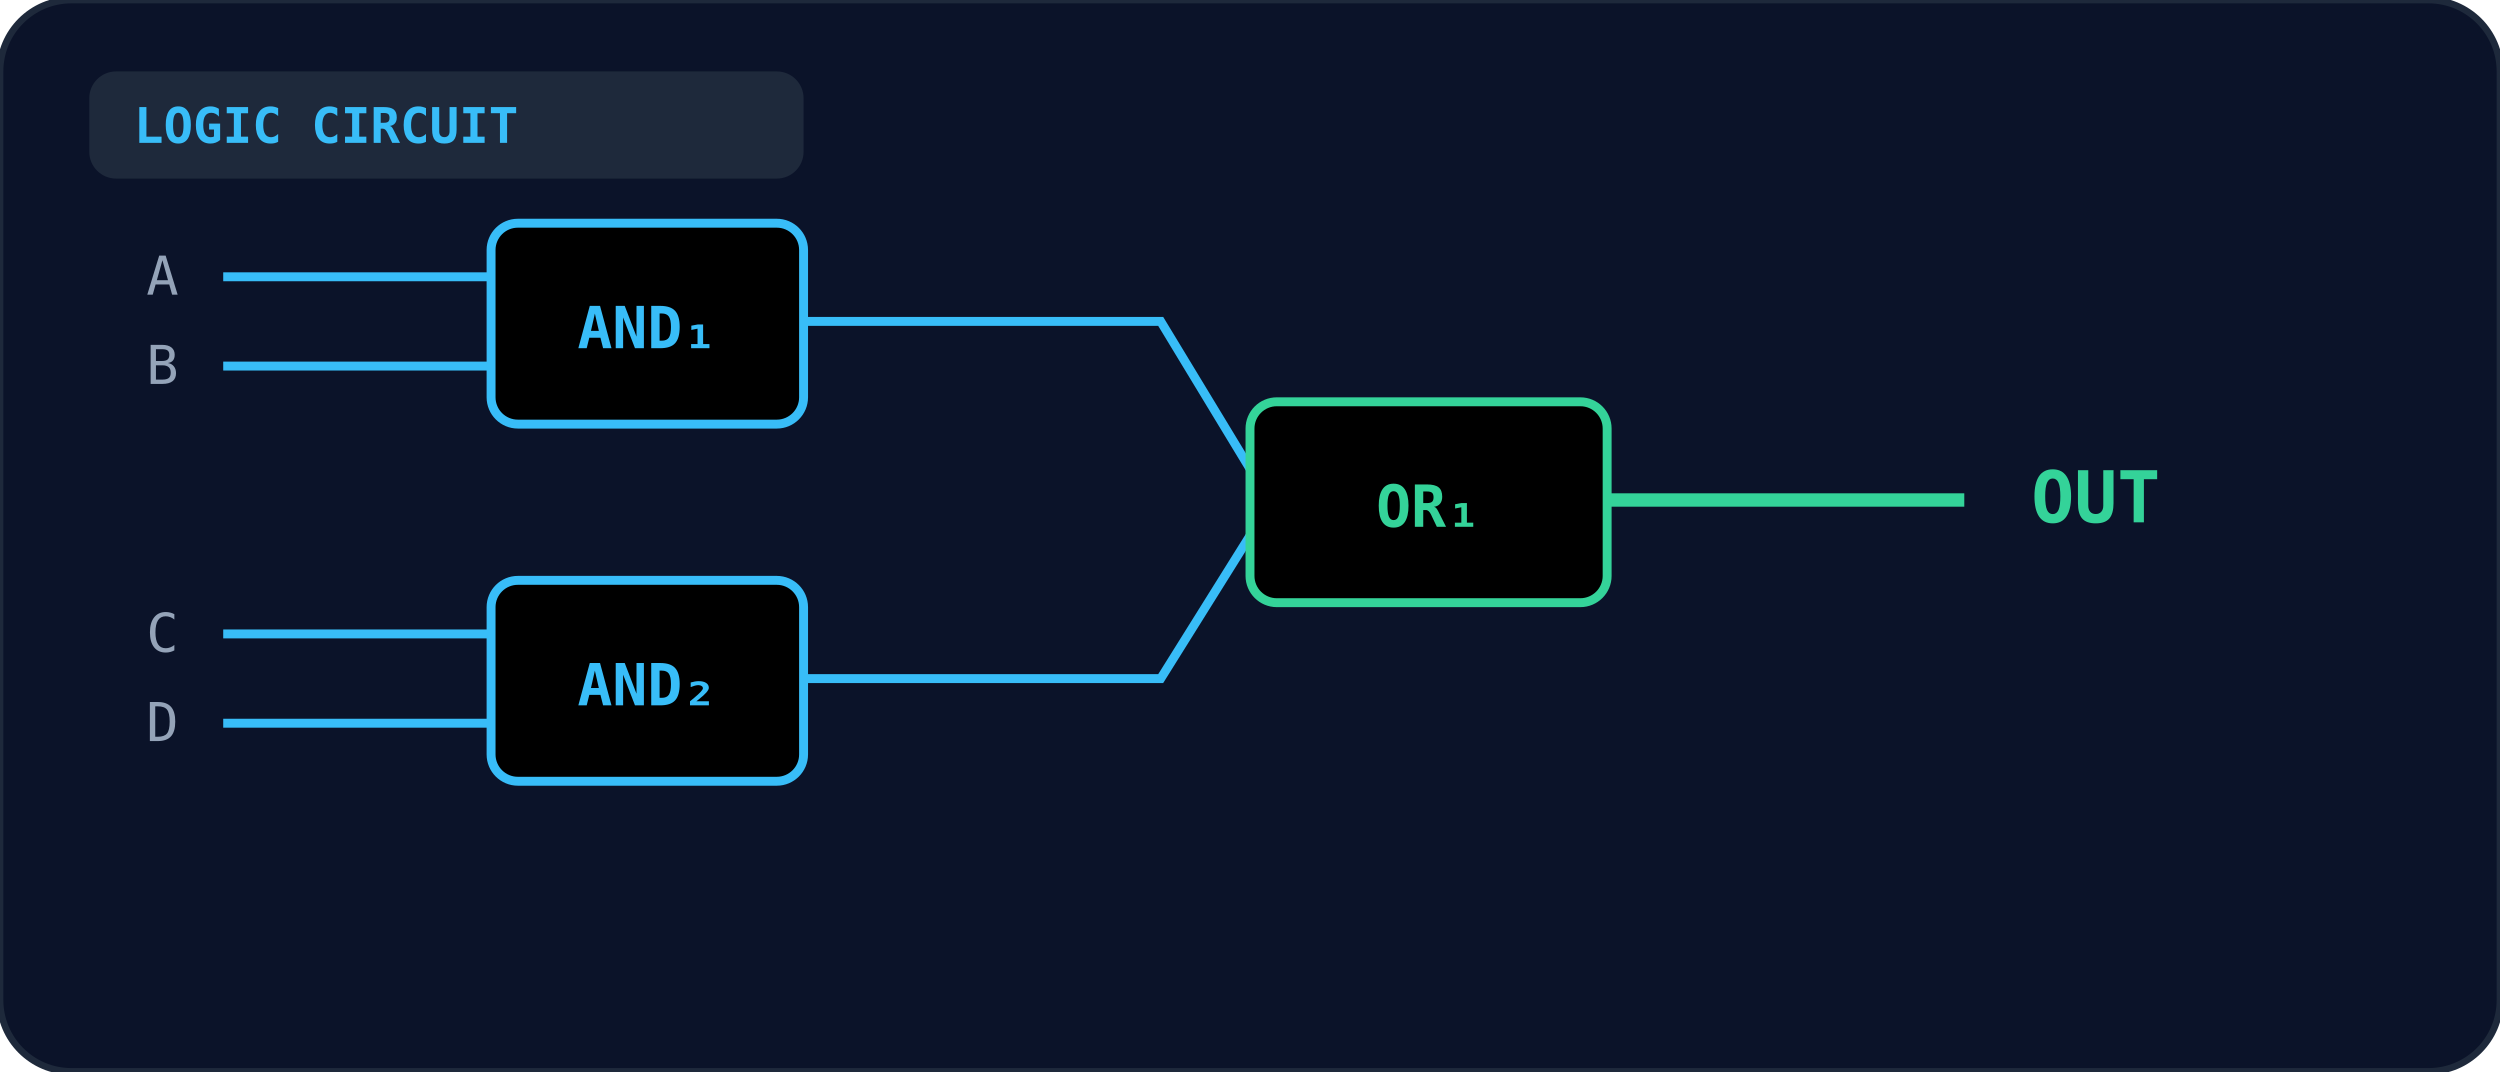
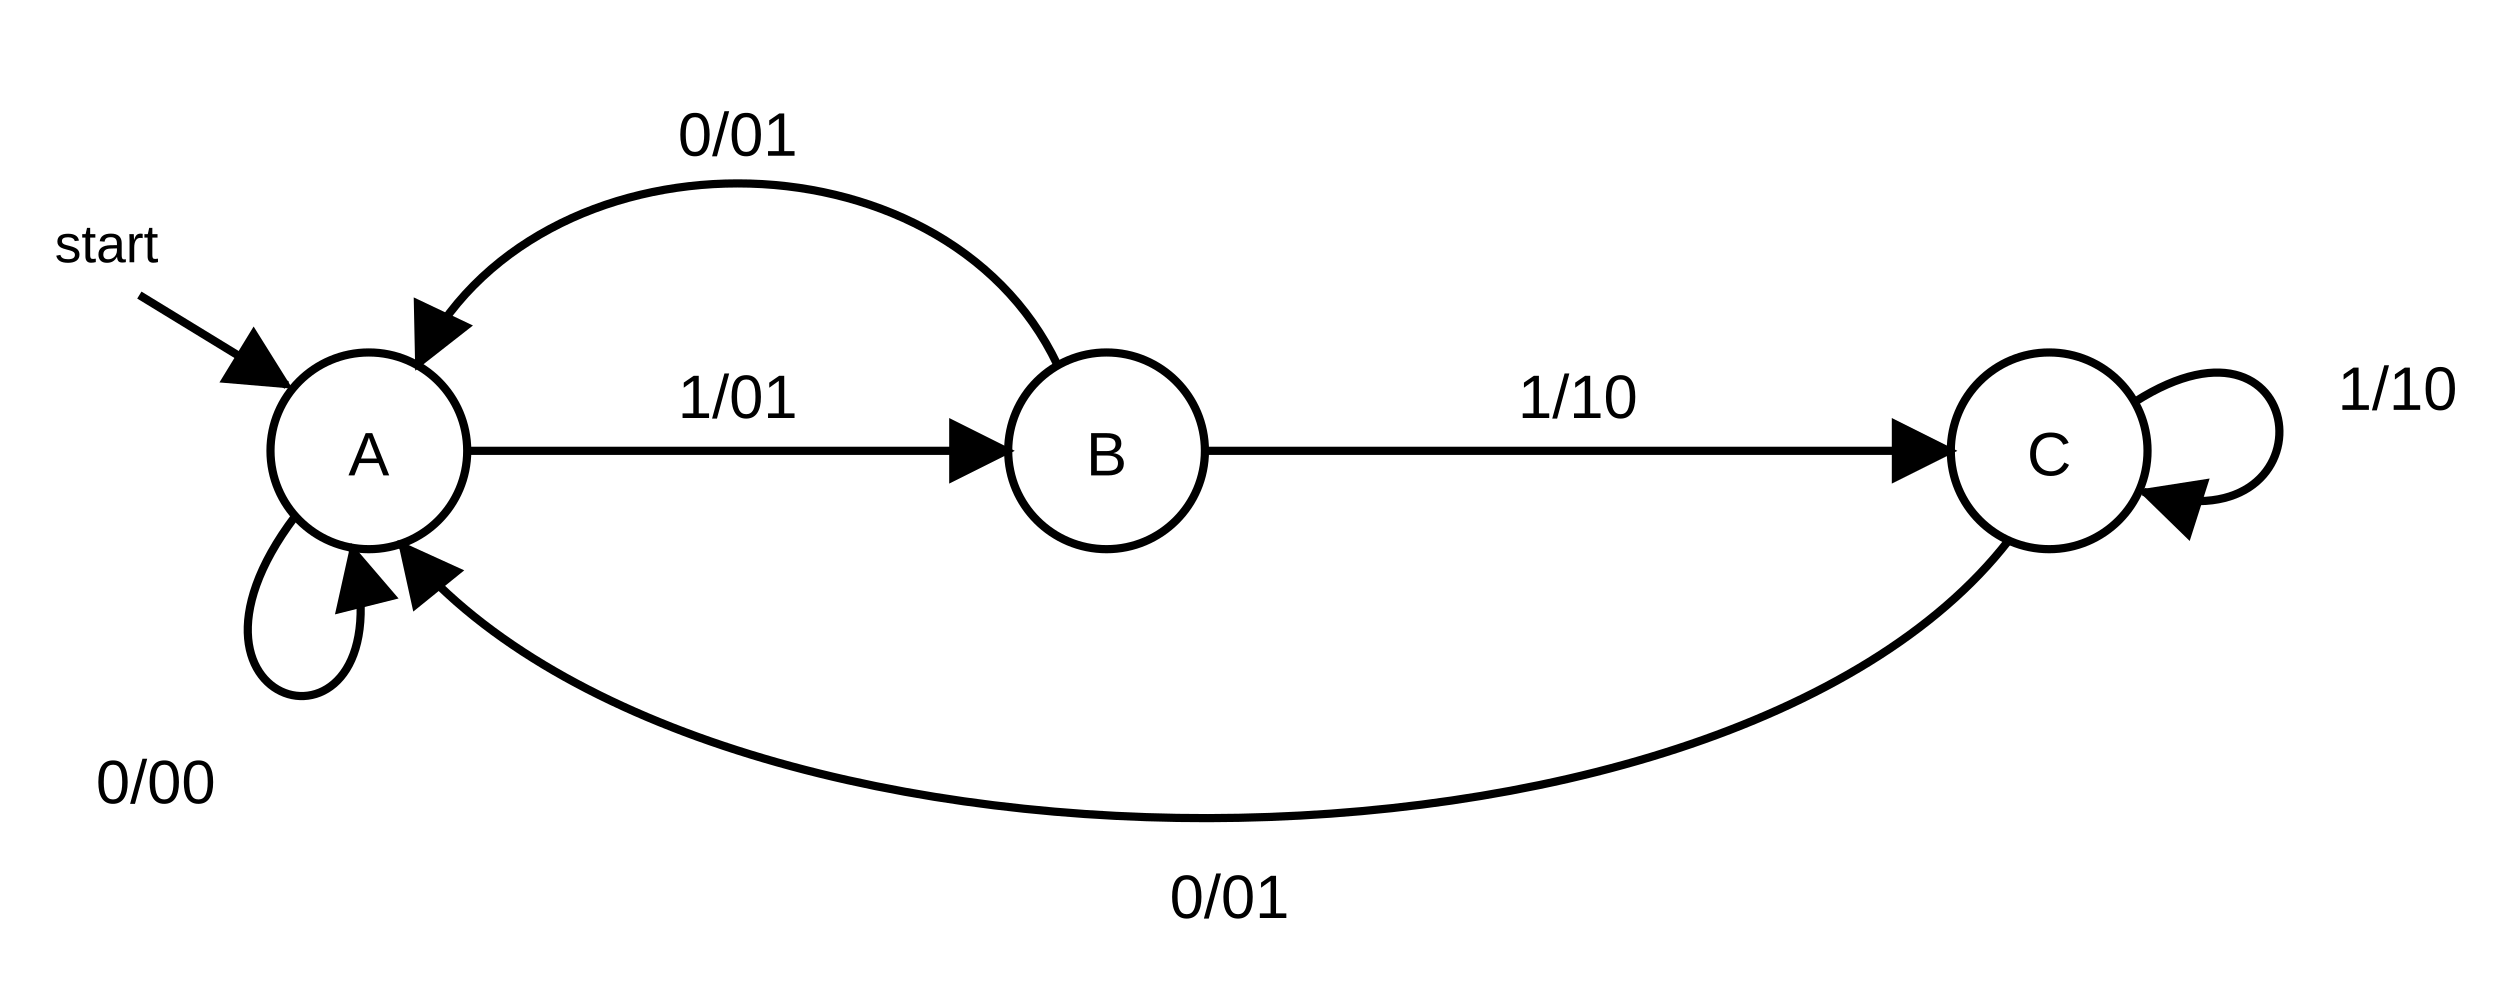
- <svg xmlns="http://www.w3.org/2000/svg" viewBox="0 0 560 240" width="100%" height="100%">
+ <svg xmlns="http://www.w3.org/2000/svg" viewBox="0 0 610 240" fill="none" stroke="currentColor" stroke-width="2" font-family="Arial, Helvetica, sans-serif" font-size="15">
  <defs>
-     <linearGradient id="gate-grad-cse-2002-a-30" x1="0" y1="0" x2="1" y2="1">
-       <stop offset="0%" stopColor="#1e293b" />
-       <stop offset="100%" stopColor="#0f172a" />
-     </linearGradient>
+     <marker id="ah2002a30" viewBox="0 0 10 10" refX="9" refY="5" markerWidth="8" markerHeight="8" orient="auto-start-reverse">
+       <path d="M0 0 L10 5 L0 10 Z" fill="currentColor" stroke="none" />
+     </marker>
  </defs>
-   <rect width="100%" height="100%" rx="16" fill="#0b1329" stroke="#1e293b" stroke-width="1.5" />
-   <rect x="20" y="16" width="160" height="24" rx="6" fill="#1e293b" />
-   <text x="30" y="32" fill="#38bdf8" font-size="11" font-weight="bold" font-family="monospace">LOGIC CIRCUIT</text>
-   <rect x="110" y="50" width="70" height="45" rx="6" fill="url(#gate-grad-cse-2002-a-30)" stroke="#38bdf8" stroke-width="2" />
-   <text x="145" y="78" text-anchor="middle" fill="#38bdf8" font-size="13" font-weight="bold" font-family="monospace">AND₁</text>
-   <line x1="50" y1="62" x2="110" y2="62" stroke="#38bdf8" stroke-width="2" />
-   <line x1="50" y1="82" x2="110" y2="82" stroke="#38bdf8" stroke-width="2" />
-   <text x="40" y="66" text-anchor="end" fill="#94a3b8" font-size="12" font-family="monospace">A</text>
-   <text x="40" y="86" text-anchor="end" fill="#94a3b8" font-size="12" font-family="monospace">B</text>
-   <rect x="110" y="130" width="70" height="45" rx="6" fill="url(#gate-grad-cse-2002-a-30)" stroke="#38bdf8" stroke-width="2" />
-   <text x="145" y="158" text-anchor="middle" fill="#38bdf8" font-size="13" font-weight="bold" font-family="monospace">AND₂</text>
-   <line x1="50" y1="142" x2="110" y2="142" stroke="#38bdf8" stroke-width="2" />
-   <line x1="50" y1="162" x2="110" y2="162" stroke="#38bdf8" stroke-width="2" />
-   <text x="40" y="146" text-anchor="end" fill="#94a3b8" font-size="12" font-family="monospace">C</text>
-   <text x="40" y="166" text-anchor="end" fill="#94a3b8" font-size="12" font-family="monospace">D</text>
-   <path d="M 180 72 L 260 72 L 280 105" fill="none" stroke="#38bdf8" stroke-width="2" />
-   <path d="M 180 152 L 260 152 L 280 120" fill="none" stroke="#38bdf8" stroke-width="2" />
-   <rect x="280" y="90" width="80" height="45" rx="6" fill="url(#gate-grad-cse-2002-a-30)" stroke="#34d399" stroke-width="2" />
-   <text x="320" y="118" text-anchor="middle" fill="#34d399" font-size="13" font-weight="bold" font-family="monospace">OR₁</text>
-   <line x1="360" y1="112" x2="440" y2="112" stroke="#34d399" stroke-width="3" />
-   <text x="455" y="117" fill="#34d399" font-size="16" font-weight="bold" font-family="monospace">OUT</text>
+   <circle cx="90" cy="110" r="24" />
+   <circle cx="270" cy="110" r="24" />
+   <circle cx="500" cy="110" r="24" />
+   <g fill="currentColor" stroke="none" text-anchor="middle">
+     <text x="90" y="116">A</text>
+     <text x="270" y="116">B</text>
+     <text x="500" y="116">C</text>
+     <text x="180" y="102">1/01</text>
+     <text x="180" y="38">0/01</text>
+     <text x="385" y="102">1/10</text>
+     <text x="300" y="224">0/01</text>
+     <text x="585" y="100">1/10</text>
+     <text x="38" y="196">0/00</text>
+     <text x="26" y="64" font-size="13">start</text>
+   </g>
+   <line x1="34" y1="72" x2="70" y2="94" marker-end="url(#ah2002a30)" />
+   <line x1="114" y1="110" x2="246" y2="110" marker-end="url(#ah2002a30)" />
+   <path d="M258 89 C230 30 130 30 102 89" marker-end="url(#ah2002a30)" />
+   <line x1="294" y1="110" x2="476" y2="110" marker-end="url(#ah2002a30)" />
+   <path d="M521 98 C565 70 570 135 523 120" marker-end="url(#ah2002a30)" />
+   <path d="M490 132 C420 222 170 222 98 133" marker-end="url(#ah2002a30)" />
+   <path d="M72 126 C35 175 100 190 86 134" marker-end="url(#ah2002a30)" />
</svg>
